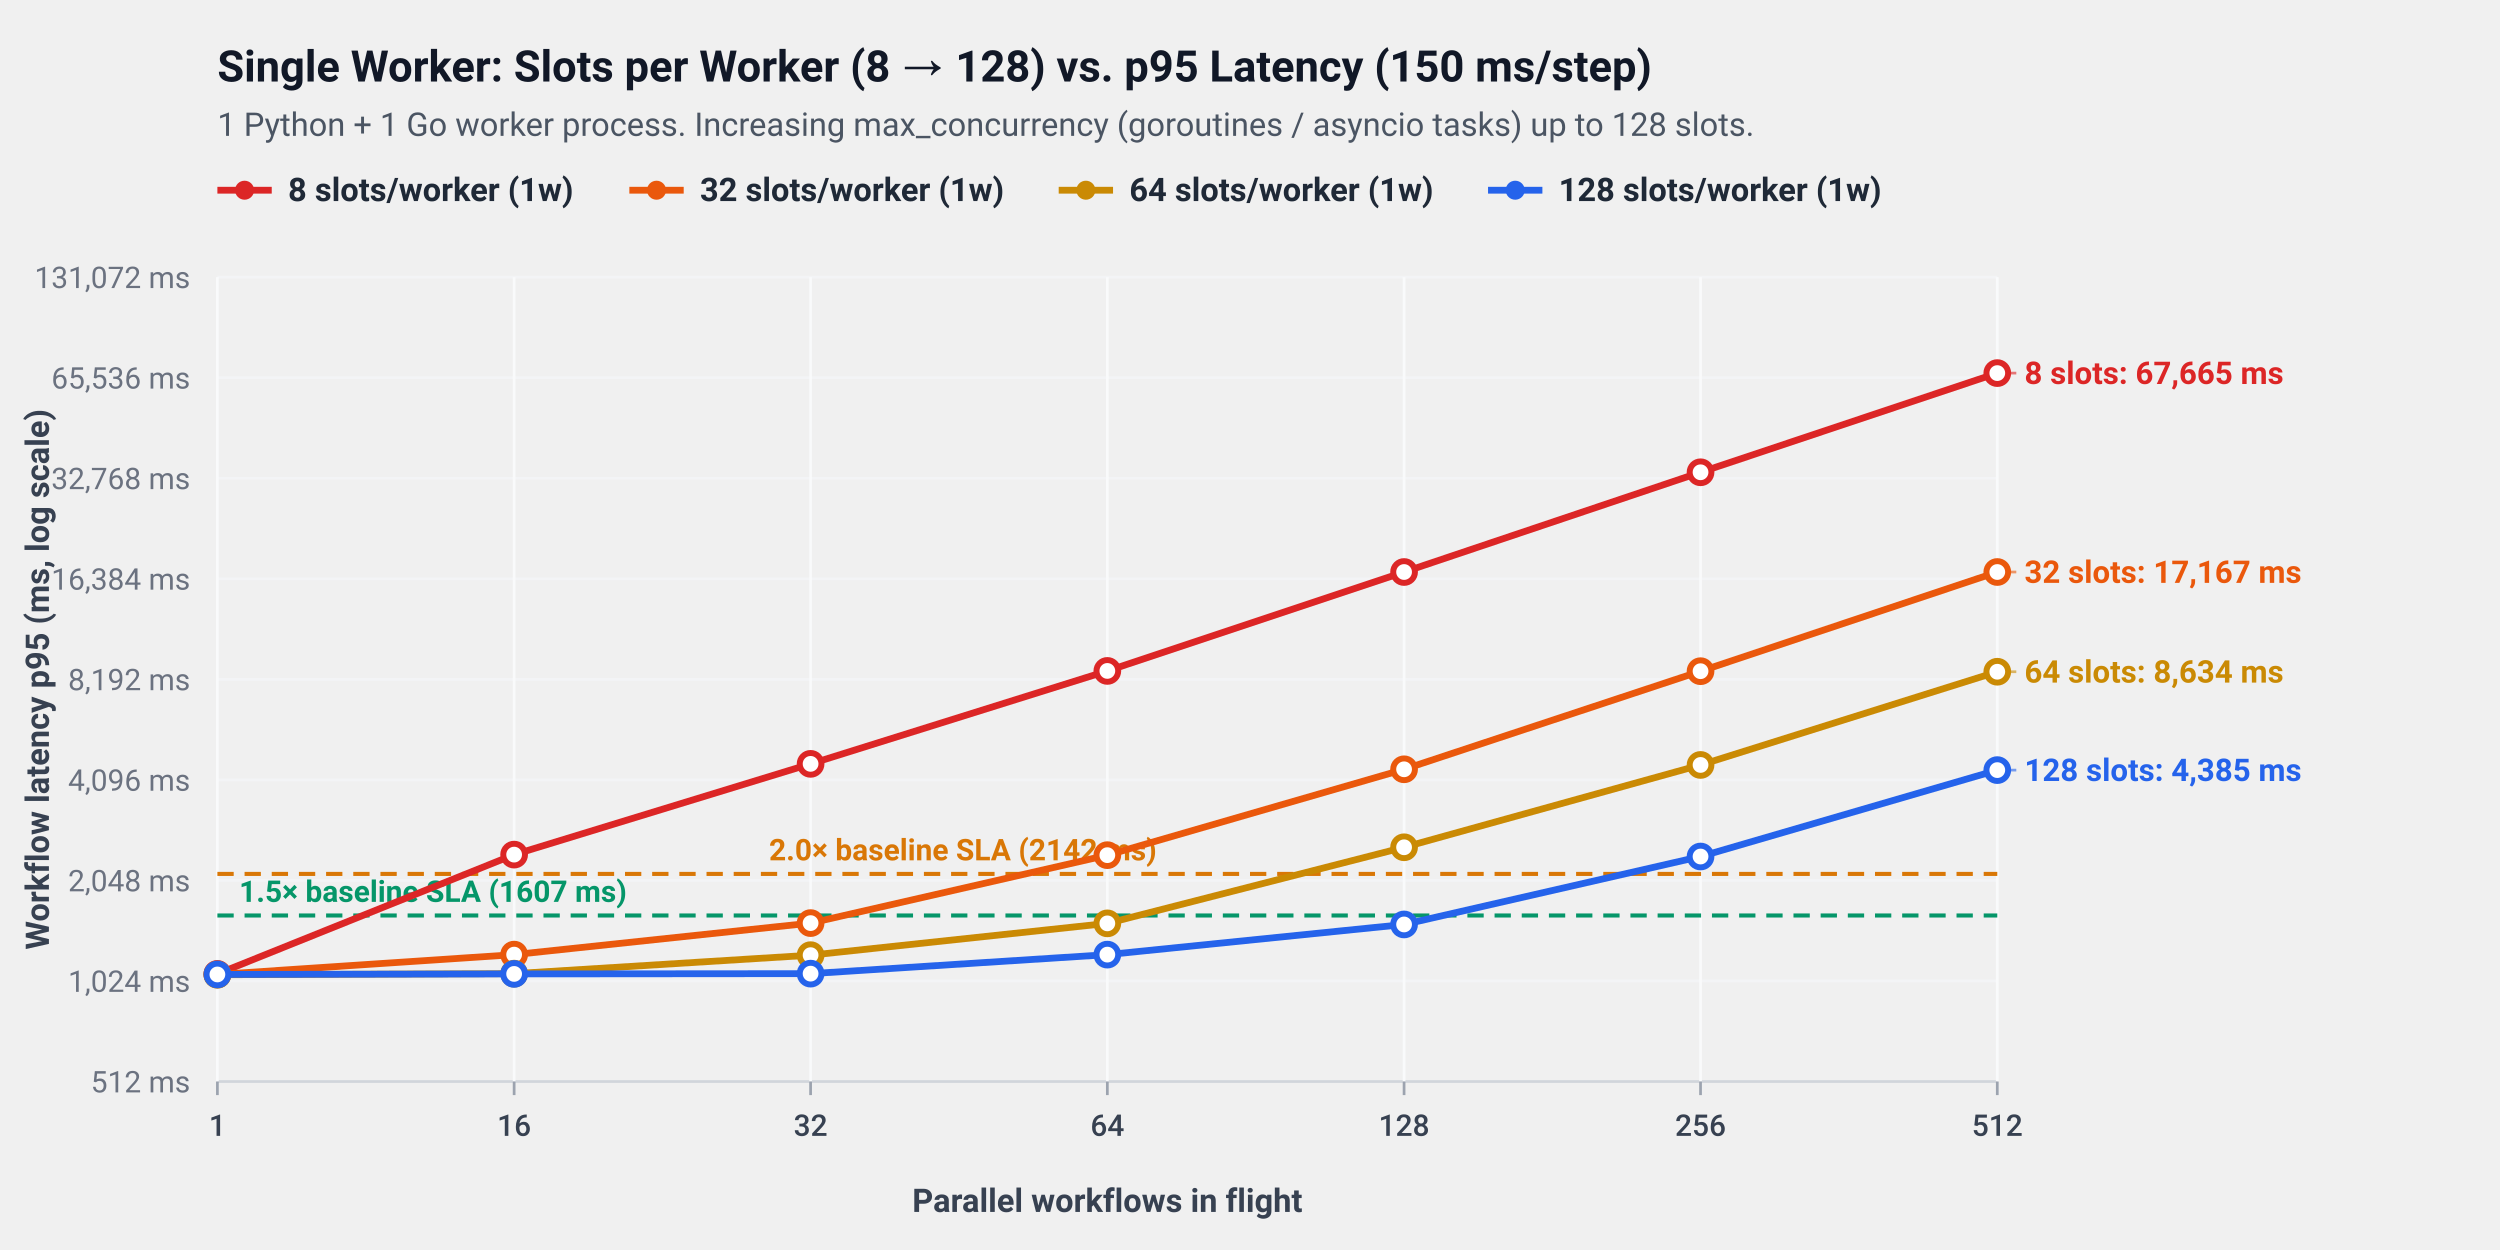
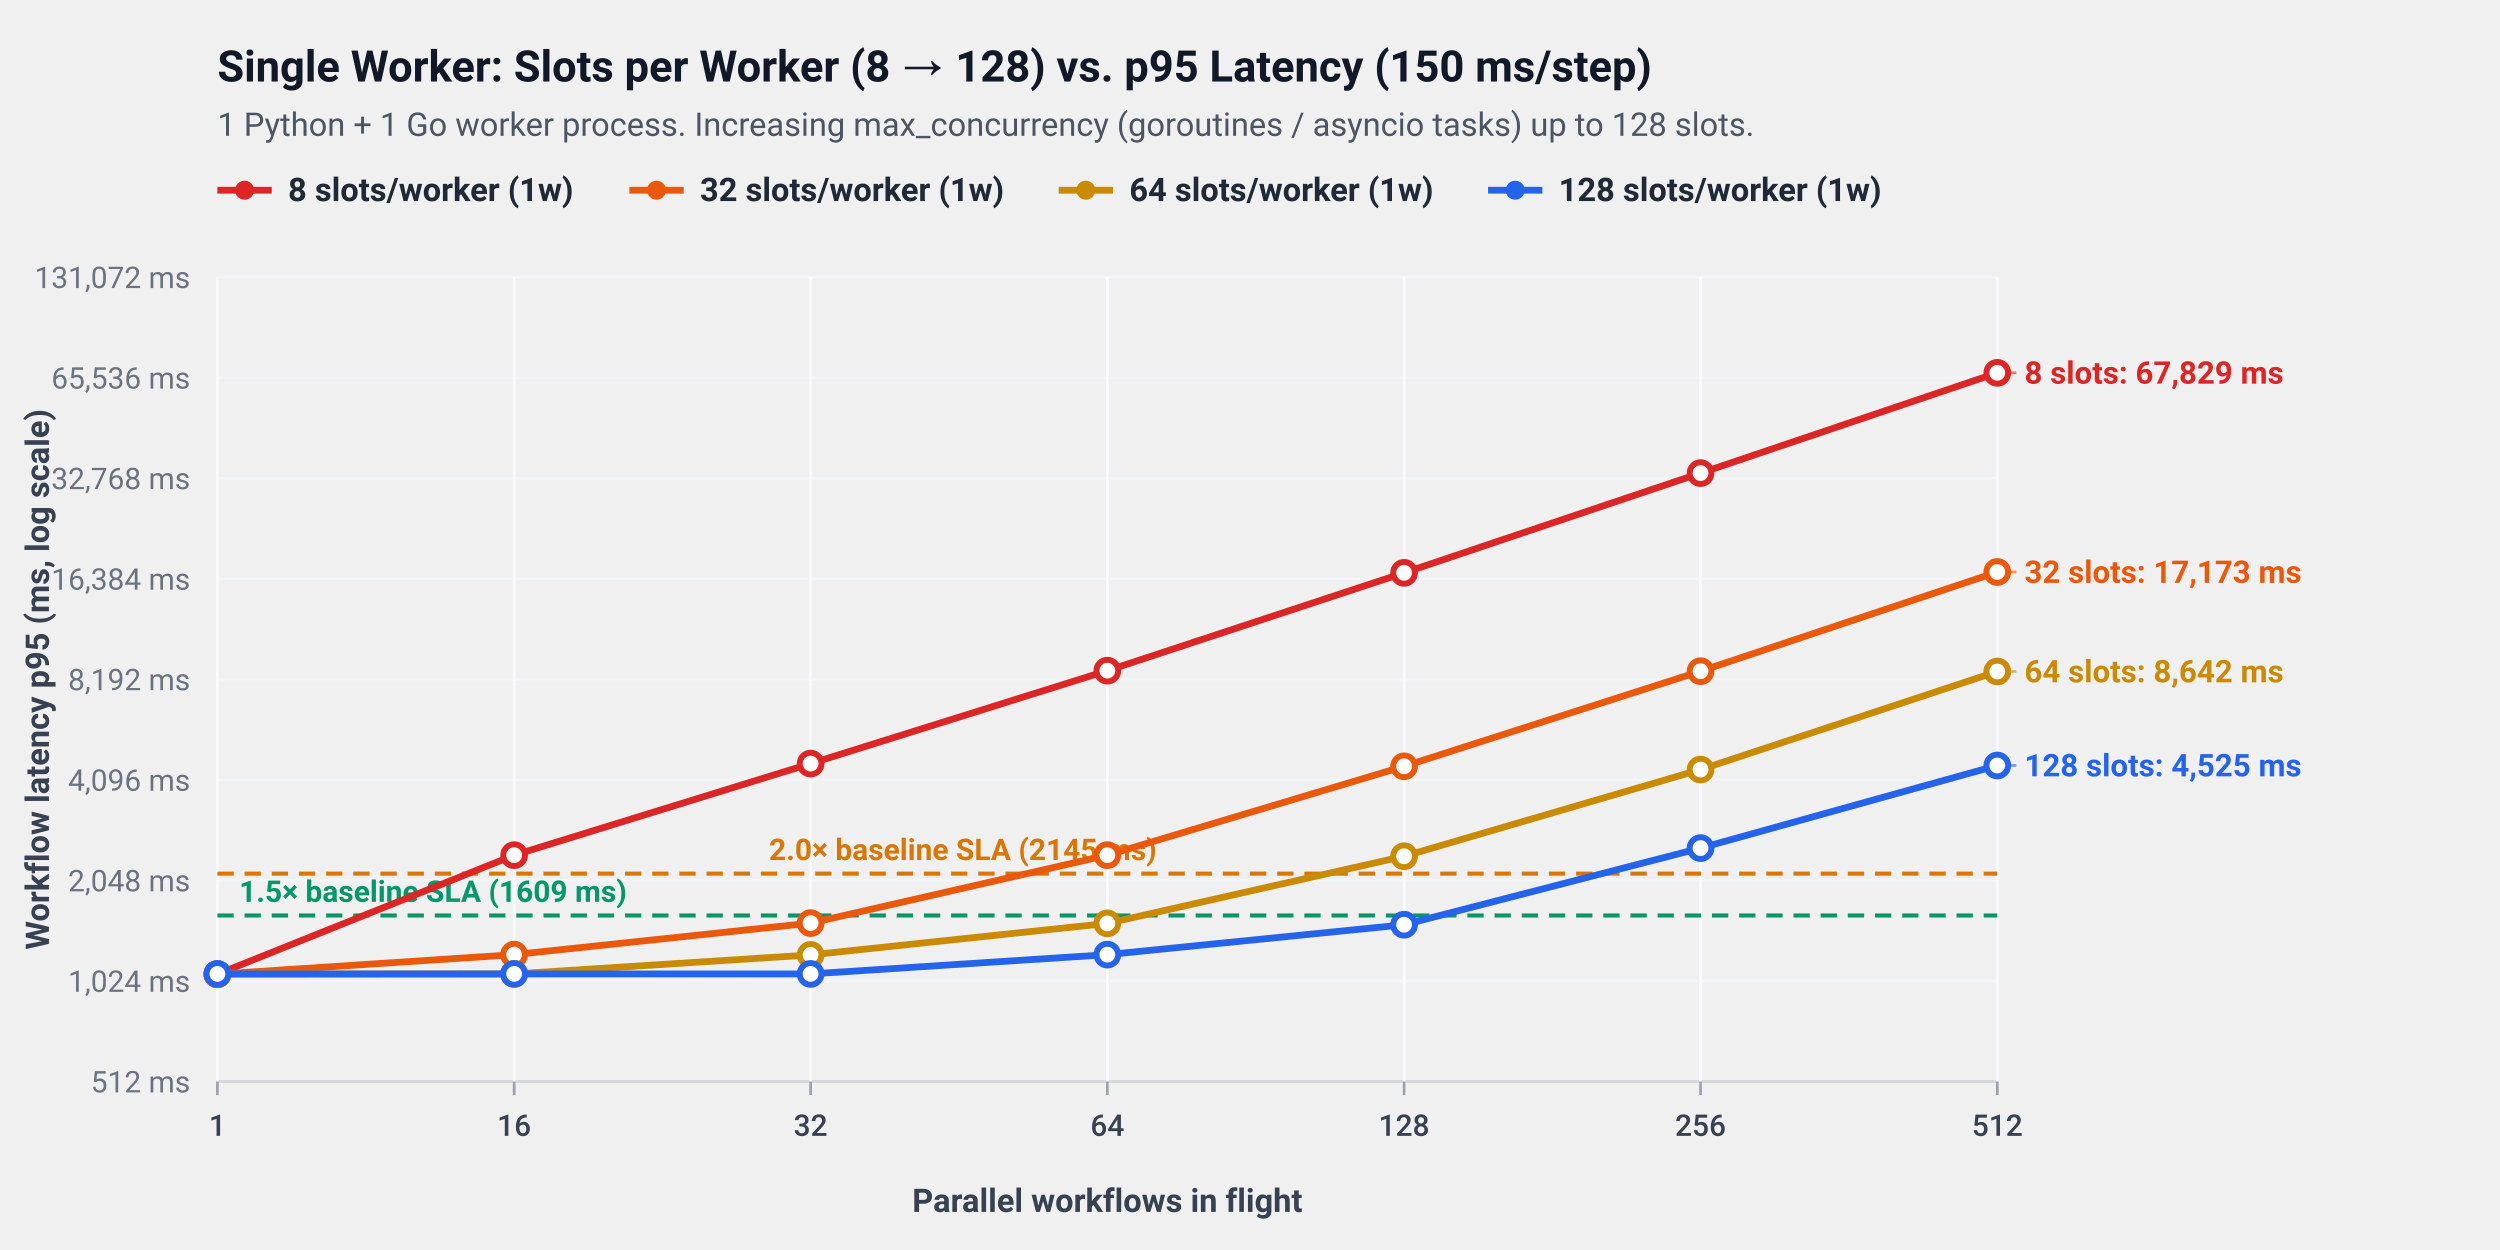
<svg xmlns="http://www.w3.org/2000/svg" viewBox="0 0 920 460" width="100%" style="font-family: -apple-system, BlinkMacSystemFont, 'Segoe UI', Roboto, Helvetica, Arial, sans-serif; background: #ffffff; border: 1px solid #e5e7eb; border-radius: 8px;">
  <text x="80" y="30" font-size="16" font-weight="700" fill="#111827">Single Worker: Slots per Worker (8 → 128) vs. p95 Latency (150 ms/step)</text>
  <text x="80" y="50" font-size="12" fill="#4b5563">1 Python + 1 Go worker process. Increasing max_concurrency (goroutines / asyncio tasks) up to 128 slots.</text>
  <line x1="80.0" y1="70" x2="100.0" y2="70" stroke="#dc2626" stroke-width="2.5" />
  <circle cx="90.0" cy="70" r="3.5" fill="#dc2626" />
  <text x="106.0" y="74" font-size="12" font-weight="600" fill="#1f2937">8 slots/worker (1w)</text>
  <line x1="231.6" y1="70" x2="251.6" y2="70" stroke="#ea580c" stroke-width="2.5" />
  <circle cx="241.6" cy="70" r="3.5" fill="#ea580c" />
  <text x="257.6" y="74" font-size="12" font-weight="600" fill="#1f2937">32 slots/worker (1w)</text>
  <line x1="389.6" y1="70" x2="409.6" y2="70" stroke="#ca8a04" stroke-width="2.5" />
  <circle cx="399.6" cy="70" r="3.5" fill="#ca8a04" />
  <text x="415.6" y="74" font-size="12" font-weight="600" fill="#1f2937">64 slots/worker (1w)</text>
  <line x1="547.6" y1="70" x2="567.6" y2="70" stroke="#2563eb" stroke-width="2.5" />
  <circle cx="557.6" cy="70" r="3.5" fill="#2563eb" />
  <text x="573.6" y="74" font-size="12" font-weight="600" fill="#1f2937">128 slots/worker (1w)</text>
  <line x1="80" y1="398.0" x2="735" y2="398.0" stroke="#d1d5db" stroke-width="1" />
  <text x="70" y="402.0" font-size="11" fill="#6b7280" text-anchor="end">512 ms</text>
  <line x1="80" y1="361.0" x2="735" y2="361.0" stroke="#f3f4f6" stroke-width="1" />
  <text x="70" y="365.0" font-size="11" fill="#6b7280" text-anchor="end">1,024 ms</text>
  <line x1="80" y1="324.0" x2="735" y2="324.0" stroke="#f3f4f6" stroke-width="1" />
  <text x="70" y="328.0" font-size="11" fill="#6b7280" text-anchor="end">2,048 ms</text>
  <line x1="80" y1="287.0" x2="735" y2="287.0" stroke="#f3f4f6" stroke-width="1" />
  <text x="70" y="291.0" font-size="11" fill="#6b7280" text-anchor="end">4,096 ms</text>
  <line x1="80" y1="250.0" x2="735" y2="250.0" stroke="#f3f4f6" stroke-width="1" />
  <text x="70" y="254.0" font-size="11" fill="#6b7280" text-anchor="end">8,192 ms</text>
  <line x1="80" y1="213.0" x2="735" y2="213.0" stroke="#f3f4f6" stroke-width="1" />
  <text x="70" y="217.0" font-size="11" fill="#6b7280" text-anchor="end">16,384 ms</text>
  <line x1="80" y1="176.0" x2="735" y2="176.0" stroke="#f3f4f6" stroke-width="1" />
  <text x="70" y="180.0" font-size="11" fill="#6b7280" text-anchor="end">32,768 ms</text>
  <line x1="80" y1="139.0" x2="735" y2="139.0" stroke="#f3f4f6" stroke-width="1" />
  <text x="70" y="143.0" font-size="11" fill="#6b7280" text-anchor="end">65,536 ms</text>
  <line x1="80" y1="102.0" x2="735" y2="102.0" stroke="#f3f4f6" stroke-width="1" />
  <text x="70" y="106.0" font-size="11" fill="#6b7280" text-anchor="end">131,072 ms</text>
  <line x1="80.0" y1="102" x2="80.0" y2="398" stroke="#f9fafb" stroke-width="1" />
  <line x1="80.0" y1="398" x2="80.0" y2="403" stroke="#9ca3af" stroke-width="1" />
  <text x="80.0" y="418" font-size="11" font-weight="500" fill="#374151" text-anchor="middle">1</text>
  <line x1="189.2" y1="102" x2="189.2" y2="398" stroke="#f9fafb" stroke-width="1" />
  <line x1="189.2" y1="398" x2="189.2" y2="403" stroke="#9ca3af" stroke-width="1" />
  <text x="189.2" y="418" font-size="11" font-weight="500" fill="#374151" text-anchor="middle">16</text>
  <line x1="298.3" y1="102" x2="298.3" y2="398" stroke="#f9fafb" stroke-width="1" />
  <line x1="298.3" y1="398" x2="298.3" y2="403" stroke="#9ca3af" stroke-width="1" />
  <text x="298.3" y="418" font-size="11" font-weight="500" fill="#374151" text-anchor="middle">32</text>
  <line x1="407.5" y1="102" x2="407.5" y2="398" stroke="#f9fafb" stroke-width="1" />
  <line x1="407.5" y1="398" x2="407.5" y2="403" stroke="#9ca3af" stroke-width="1" />
  <text x="407.5" y="418" font-size="11" font-weight="500" fill="#374151" text-anchor="middle">64</text>
  <line x1="516.7" y1="102" x2="516.7" y2="398" stroke="#f9fafb" stroke-width="1" />
  <line x1="516.7" y1="398" x2="516.7" y2="403" stroke="#9ca3af" stroke-width="1" />
  <text x="516.7" y="418" font-size="11" font-weight="500" fill="#374151" text-anchor="middle">128</text>
  <line x1="625.8" y1="102" x2="625.8" y2="398" stroke="#f9fafb" stroke-width="1" />
  <line x1="625.8" y1="398" x2="625.8" y2="403" stroke="#9ca3af" stroke-width="1" />
  <text x="625.8" y="418" font-size="11" font-weight="500" fill="#374151" text-anchor="middle">256</text>
  <line x1="735.0" y1="102" x2="735.0" y2="398" stroke="#f9fafb" stroke-width="1" />
  <line x1="735.0" y1="398" x2="735.0" y2="403" stroke="#9ca3af" stroke-width="1" />
  <text x="735.0" y="418" font-size="11" font-weight="500" fill="#374151" text-anchor="middle">512</text>
  <text x="407.5" y="446" font-size="12" font-weight="600" fill="#374151" text-anchor="middle">Parallel workflows in flight</text>
  <text x="18" y="250.0" font-size="12" font-weight="600" fill="#374151" text-anchor="middle" transform="rotate(-90 18 250.0)">Workflow latency p95 (ms, log scale)</text>
  <line x1="80" y1="336.9" x2="735" y2="336.9" stroke="#059669" stroke-width="1.5" stroke-dasharray="6,4" />
-   <text x="88" y="331.9" font-size="11" font-weight="600" fill="#059669">1.5× baseline SLA (1607 ms)</text>
-   <line x1="80" y1="321.6" x2="735" y2="321.6" stroke="#d97706" stroke-width="1.5" stroke-dasharray="6,4" />
-   <text x="283" y="316.6" font-size="11" font-weight="600" fill="#d97706">2.0× baseline SLA (2142 ms)</text>
-   <polyline fill="none" stroke="#dc2626" stroke-width="2.5" points="80.0,358.4 189.2,314.5 298.3,281.1 407.5,246.9 516.7,210.5 625.8,173.8 735.0,137.3" />
-   <circle cx="80.0" cy="358.4" r="4" fill="#ffffff" stroke="#dc2626" stroke-width="2.2" />
-   <circle cx="189.2" cy="314.5" r="4" fill="#ffffff" stroke="#dc2626" stroke-width="2.2" />
-   <circle cx="298.3" cy="281.1" r="4" fill="#ffffff" stroke="#dc2626" stroke-width="2.2" />
-   <circle cx="407.5" cy="246.9" r="4" fill="#ffffff" stroke="#dc2626" stroke-width="2.2" />
-   <circle cx="516.7" cy="210.5" r="4" fill="#ffffff" stroke="#dc2626" stroke-width="2.2" />
-   <circle cx="625.8" cy="173.8" r="4" fill="#ffffff" stroke="#dc2626" stroke-width="2.2" />
-   <circle cx="735.0" cy="137.3" r="4" fill="#ffffff" stroke="#dc2626" stroke-width="2.2" />
-   <polyline fill="none" stroke="#ea580c" stroke-width="2.5" points="80.0,358.6 189.2,351.3 298.3,339.7 407.5,314.7 516.7,283.1 625.8,247.0 735.0,210.5" />
-   <circle cx="80.0" cy="358.6" r="4" fill="#ffffff" stroke="#ea580c" stroke-width="2.2" />
+   <text x="88" y="331.9" font-size="11" font-weight="600" fill="#059669">1.5× baseline SLA (1609 ms)</text>
+   <line x1="80" y1="321.5" x2="735" y2="321.5" stroke="#d97706" stroke-width="1.5" stroke-dasharray="6,4" />
+   <text x="283" y="316.5" font-size="11" font-weight="600" fill="#d97706">2.0× baseline SLA (2145 ms)</text>
+   <polyline fill="none" stroke="#dc2626" stroke-width="2.5" points="80.0,358.5 189.2,314.7 298.3,281.0 407.5,246.8 516.7,210.8 625.8,174.1 735.0,137.2" />
+   <circle cx="80.0" cy="358.5" r="4" fill="#ffffff" stroke="#dc2626" stroke-width="2.2" />
+   <circle cx="189.2" cy="314.7" r="4" fill="#ffffff" stroke="#dc2626" stroke-width="2.2" />
+   <circle cx="298.3" cy="281.0" r="4" fill="#ffffff" stroke="#dc2626" stroke-width="2.2" />
+   <circle cx="407.5" cy="246.8" r="4" fill="#ffffff" stroke="#dc2626" stroke-width="2.2" />
+   <circle cx="516.7" cy="210.8" r="4" fill="#ffffff" stroke="#dc2626" stroke-width="2.2" />
+   <circle cx="625.8" cy="174.1" r="4" fill="#ffffff" stroke="#dc2626" stroke-width="2.2" />
+   <circle cx="735.0" cy="137.2" r="4" fill="#ffffff" stroke="#dc2626" stroke-width="2.2" />
+   <polyline fill="none" stroke="#ea580c" stroke-width="2.5" points="80.0,358.5 189.2,351.3 298.3,339.7 407.5,314.7 516.7,282.0 625.8,247.0 735.0,210.5" />
+   <circle cx="80.0" cy="358.5" r="4" fill="#ffffff" stroke="#ea580c" stroke-width="2.2" />
  <circle cx="189.2" cy="351.3" r="4" fill="#ffffff" stroke="#ea580c" stroke-width="2.2" />
  <circle cx="298.3" cy="339.7" r="4" fill="#ffffff" stroke="#ea580c" stroke-width="2.2" />
  <circle cx="407.5" cy="314.7" r="4" fill="#ffffff" stroke="#ea580c" stroke-width="2.2" />
-   <circle cx="516.7" cy="283.1" r="4" fill="#ffffff" stroke="#ea580c" stroke-width="2.2" />
+   <circle cx="516.7" cy="282.0" r="4" fill="#ffffff" stroke="#ea580c" stroke-width="2.2" />
  <circle cx="625.8" cy="247.0" r="4" fill="#ffffff" stroke="#ea580c" stroke-width="2.2" />
  <circle cx="735.0" cy="210.5" r="4" fill="#ffffff" stroke="#ea580c" stroke-width="2.2" />
-   <polyline fill="none" stroke="#ca8a04" stroke-width="2.5" points="80.0,358.7 189.2,358.3 298.3,351.5 407.5,339.8 516.7,311.8 625.8,281.5 735.0,247.2" />
-   <circle cx="80.0" cy="358.7" r="4" fill="#ffffff" stroke="#ca8a04" stroke-width="2.2" />
-   <circle cx="189.2" cy="358.3" r="4" fill="#ffffff" stroke="#ca8a04" stroke-width="2.2" />
-   <circle cx="298.3" cy="351.5" r="4" fill="#ffffff" stroke="#ca8a04" stroke-width="2.2" />
+   <polyline fill="none" stroke="#ca8a04" stroke-width="2.5" points="80.0,358.5 189.2,358.4 298.3,351.4 407.5,339.8 516.7,315.1 625.8,283.2 735.0,247.1" />
+   <circle cx="80.0" cy="358.5" r="4" fill="#ffffff" stroke="#ca8a04" stroke-width="2.2" />
+   <circle cx="189.2" cy="358.4" r="4" fill="#ffffff" stroke="#ca8a04" stroke-width="2.2" />
+   <circle cx="298.3" cy="351.4" r="4" fill="#ffffff" stroke="#ca8a04" stroke-width="2.2" />
  <circle cx="407.5" cy="339.8" r="4" fill="#ffffff" stroke="#ca8a04" stroke-width="2.2" />
-   <circle cx="516.7" cy="311.8" r="4" fill="#ffffff" stroke="#ca8a04" stroke-width="2.2" />
-   <circle cx="625.8" cy="281.5" r="4" fill="#ffffff" stroke="#ca8a04" stroke-width="2.2" />
-   <circle cx="735.0" cy="247.2" r="4" fill="#ffffff" stroke="#ca8a04" stroke-width="2.2" />
-   <polyline fill="none" stroke="#2563eb" stroke-width="2.5" points="80.0,358.6 189.2,358.4 298.3,358.3 407.5,351.3 516.7,340.2 625.8,315.2 735.0,283.4" />
-   <circle cx="80.0" cy="358.6" r="4" fill="#ffffff" stroke="#2563eb" stroke-width="2.2" />
+   <circle cx="516.7" cy="315.1" r="4" fill="#ffffff" stroke="#ca8a04" stroke-width="2.2" />
+   <circle cx="625.8" cy="283.2" r="4" fill="#ffffff" stroke="#ca8a04" stroke-width="2.2" />
+   <circle cx="735.0" cy="247.1" r="4" fill="#ffffff" stroke="#ca8a04" stroke-width="2.2" />
+   <polyline fill="none" stroke="#2563eb" stroke-width="2.5" points="80.0,358.4 189.2,358.4 298.3,358.4 407.5,351.3 516.7,340.3 625.8,312.1 735.0,281.7" />
+   <circle cx="80.0" cy="358.4" r="4" fill="#ffffff" stroke="#2563eb" stroke-width="2.2" />
  <circle cx="189.2" cy="358.4" r="4" fill="#ffffff" stroke="#2563eb" stroke-width="2.2" />
-   <circle cx="298.3" cy="358.3" r="4" fill="#ffffff" stroke="#2563eb" stroke-width="2.2" />
+   <circle cx="298.3" cy="358.4" r="4" fill="#ffffff" stroke="#2563eb" stroke-width="2.2" />
  <circle cx="407.5" cy="351.3" r="4" fill="#ffffff" stroke="#2563eb" stroke-width="2.2" />
-   <circle cx="516.7" cy="340.2" r="4" fill="#ffffff" stroke="#2563eb" stroke-width="2.2" />
-   <circle cx="625.8" cy="315.2" r="4" fill="#ffffff" stroke="#2563eb" stroke-width="2.2" />
-   <circle cx="735.0" cy="283.4" r="4" fill="#ffffff" stroke="#2563eb" stroke-width="2.2" />
-   <line x1="740.0" y1="137.3" x2="742.0" y2="137.3" stroke="#dc2626" stroke-width="1" stroke-opacity="0.6" />
-   <text x="745.0" y="141.3" font-size="11.5" font-weight="600" fill="#dc2626">8 slots: 67,665 ms</text>
+   <circle cx="516.7" cy="340.3" r="4" fill="#ffffff" stroke="#2563eb" stroke-width="2.2" />
+   <circle cx="625.8" cy="312.1" r="4" fill="#ffffff" stroke="#2563eb" stroke-width="2.2" />
+   <circle cx="735.0" cy="281.7" r="4" fill="#ffffff" stroke="#2563eb" stroke-width="2.2" />
+   <line x1="740.0" y1="137.2" x2="742.0" y2="137.2" stroke="#dc2626" stroke-width="1" stroke-opacity="0.6" />
+   <text x="745.0" y="141.2" font-size="11.5" font-weight="600" fill="#dc2626">8 slots: 67,829 ms</text>
  <line x1="740.0" y1="210.5" x2="742.0" y2="210.5" stroke="#ea580c" stroke-width="1" stroke-opacity="0.6" />
-   <text x="745.0" y="214.5" font-size="11.5" font-weight="600" fill="#ea580c">32 slots: 17,167 ms</text>
-   <line x1="740.0" y1="247.2" x2="742.0" y2="247.2" stroke="#ca8a04" stroke-width="1" stroke-opacity="0.6" />
-   <text x="745.0" y="251.2" font-size="11.5" font-weight="600" fill="#ca8a04">64 slots: 8,634 ms</text>
-   <line x1="740.0" y1="283.4" x2="742.0" y2="283.4" stroke="#2563eb" stroke-width="1" stroke-opacity="0.6" />
-   <text x="745.0" y="287.4" font-size="11.5" font-weight="600" fill="#2563eb">128 slots: 4,385 ms</text>
+   <text x="745.0" y="214.5" font-size="11.5" font-weight="600" fill="#ea580c">32 slots: 17,173 ms</text>
+   <line x1="740.0" y1="247.1" x2="742.0" y2="247.1" stroke="#ca8a04" stroke-width="1" stroke-opacity="0.6" />
+   <text x="745.0" y="251.1" font-size="11.5" font-weight="600" fill="#ca8a04">64 slots: 8,642 ms</text>
+   <line x1="740.0" y1="281.7" x2="742.0" y2="281.7" stroke="#2563eb" stroke-width="1" stroke-opacity="0.6" />
+   <text x="745.0" y="285.7" font-size="11.5" font-weight="600" fill="#2563eb">128 slots: 4,525 ms</text>
</svg>
